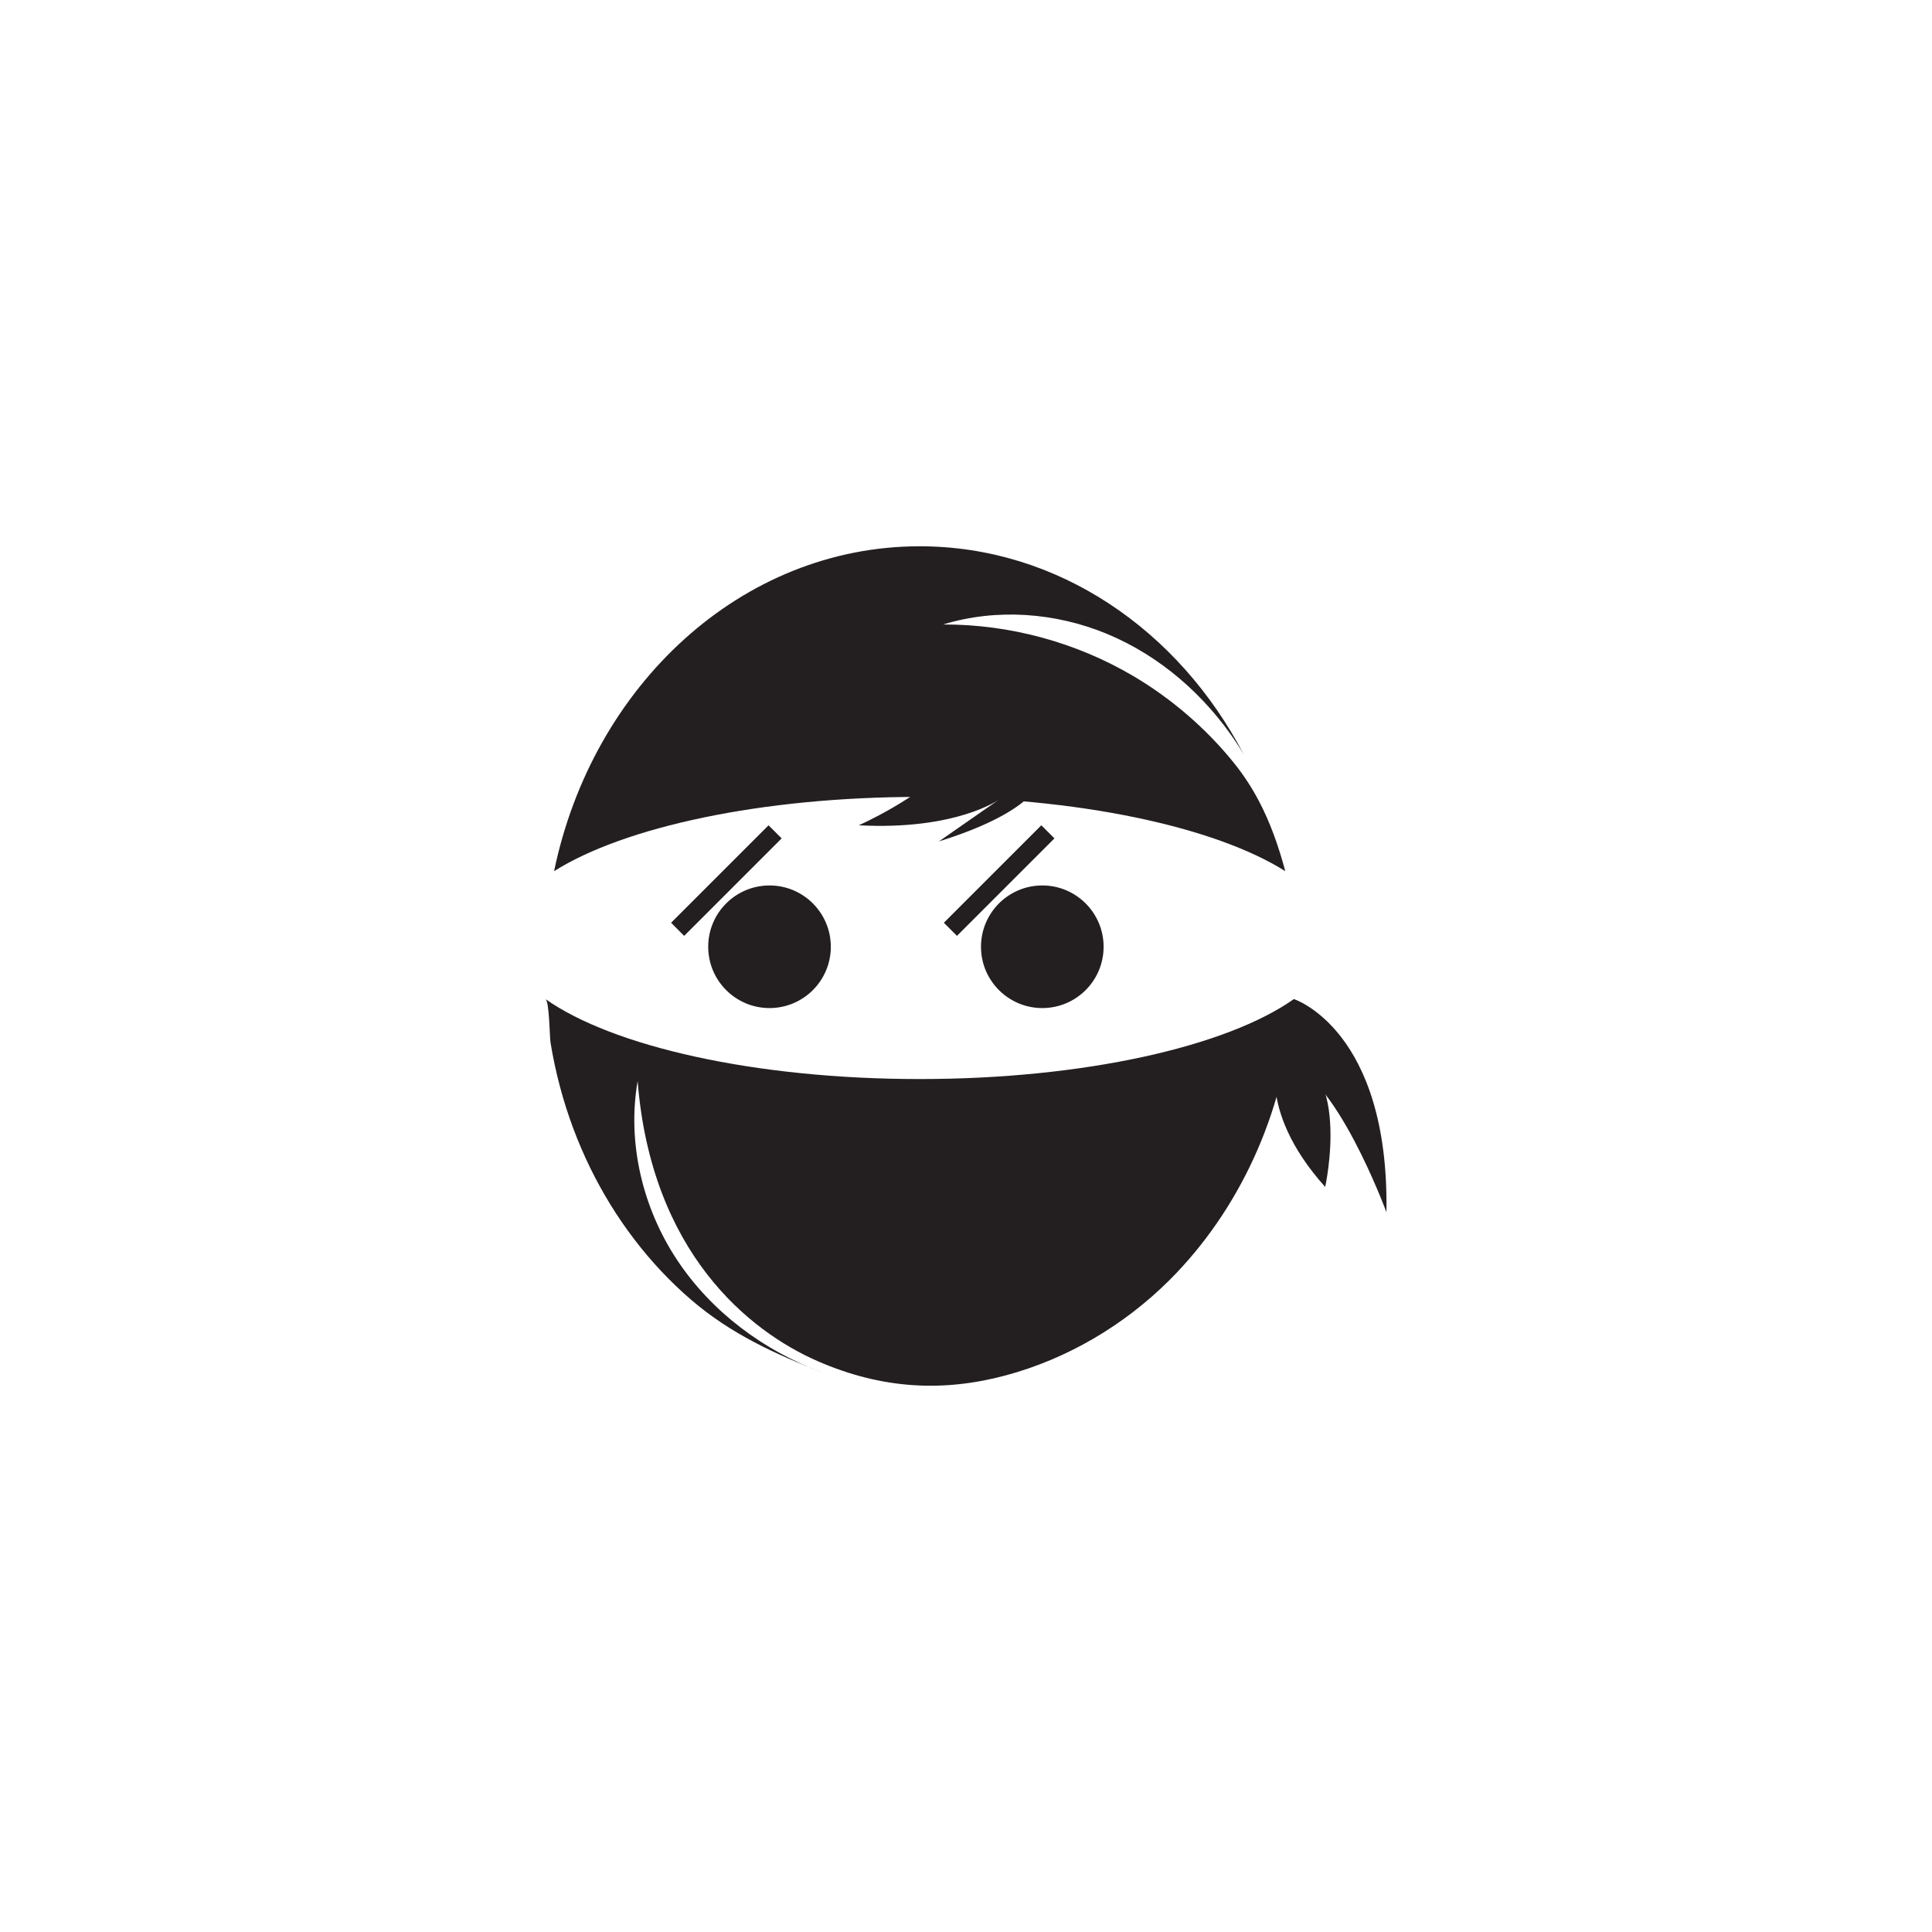
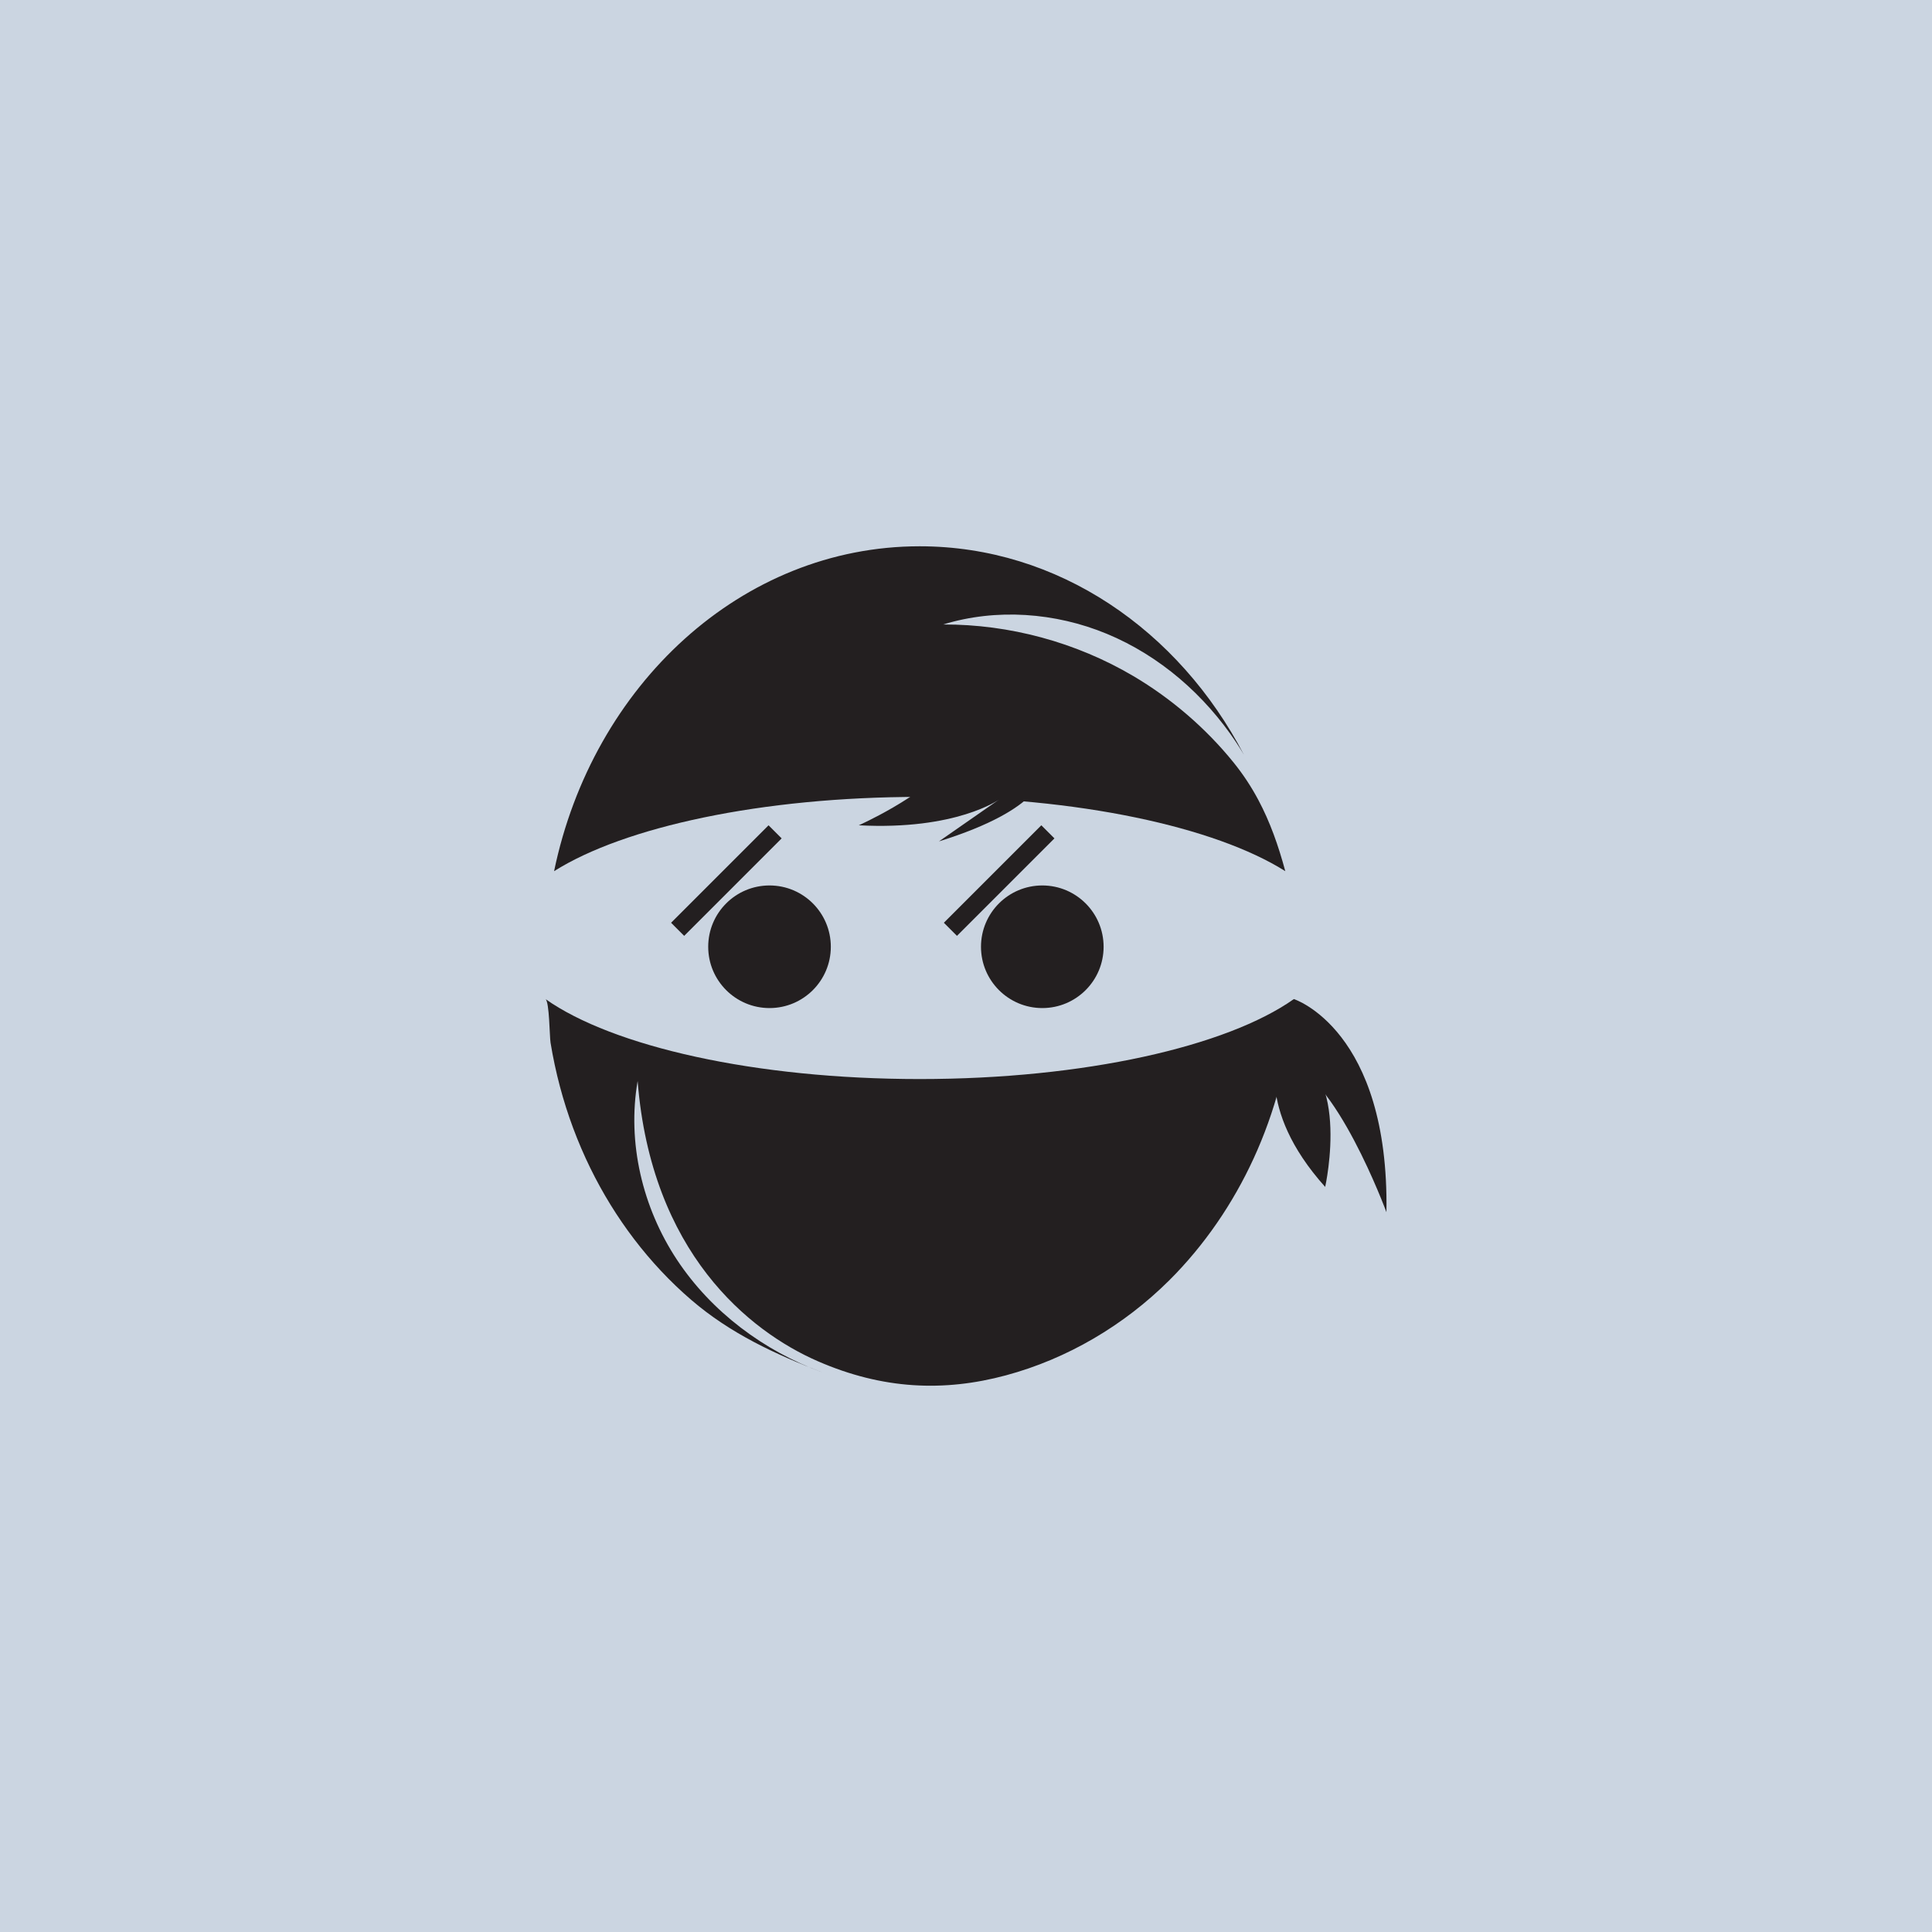
<svg xmlns="http://www.w3.org/2000/svg" version="1.1" id="svg2" width="2666.667" height="2666.667" viewBox="0 0 2666.667 2666.667">
-   <rect x="0" y="0" width="2666.667" height="2666.667" fill="#ffffff" />
+   <rect x="0" y="0" width="2666.667" height="2666.667" fill="#cbd5e1" />
  <defs id="defs6" />
  <g id="g8" transform="matrix(1.333333,0,0,-1.333333,0,2666.667)">
    <g id="g10" transform="scale(0.1)">
      <path d="m 11424.5,10199.1 c 0,-350.5 -284.1,-634.6 -634.6,-634.6 -350.5,0 -634.7,284.1 -634.7,634.6 0,350.5 284.2,634.7 634.7,634.7 350.5,0 634.6,-284.2 634.6,-634.7" style="fill:#231f20;fill-opacity:1;fill-rule:nonzero;stroke:none" id="path12" />
      <path d="m 9906.51,10312 -135.67,135.7 1008.96,1008.9 135.7,-135.6 -1008.99,-1009" style="fill:#231f20;fill-opacity:1;fill-rule:nonzero;stroke:none" id="path14" />
      <path d="m 8600.63,10199.1 c 0,-350.5 -284.14,-634.6 -634.64,-634.6 -350.5,0 -634.64,284.1 -634.64,634.6 0,350.5 284.14,634.7 634.64,634.7 350.5,0 634.64,-284.2 634.64,-634.7" style="fill:#231f20;fill-opacity:1;fill-rule:nonzero;stroke:none" id="path16" />
      <path d="m 7082.62,10312 -135.66,135.7 1008.98,1008.9 135.68,-135.6 -1009,-1009" style="fill:#231f20;fill-opacity:1;fill-rule:nonzero;stroke:none" id="path18" />
      <path d="m 13025.4,11720.6 c -71.2,133.3 -154.9,261.8 -255.6,386.4 -286.8,354.9 -645.7,663.4 -1038.5,895 -592.6,349.3 -1280.2,535.7 -1968.05,533.4 551.65,169.1 1160.95,124.2 1694.05,-96.4 549.4,-227.3 1014.3,-633.8 1341.7,-1127.1 28.9,-43.5 54.9,-85.8 78.6,-126.4 -673.7,1291.6 -1924.8,2159.4 -3356.99,2159.4 -1842.56,0 -3385.48,-1436.1 -3784.68,-3363.2 725.34,457.7 2148.07,768.8 3784.68,768.8 1636.59,0 3059.29,-311.1 3784.69,-768.8 -71.4,264.1 -157,508.7 -279.9,738.9" style="fill:#231f20;fill-opacity:1;fill-rule:nonzero;stroke:none" id="path20" />
      <path d="m 9520.61,8829.7 c -1706.28,0 -3180.2,338.1 -3873.59,828 40.82,-28.8 41.73,-387.6 52.22,-451.6 24.99,-152.7 57.36,-304.2 97.1,-453.8 77.36,-291 182.66,-574.6 315.09,-845.1 253.48,-517.7 607.05,-987.6 1044.6,-1363.9 403.23,-346.7 868.48,-562.3 1360.26,-751.1 -607.4,221.9 -1152.02,627.7 -1508.69,1167.2 -356.66,539.4 -517.11,1212.8 -406.85,1850 140.24,-1773.6 1152.4,-2590.1 1864.75,-2900.5 671.37,-292.5 1305.37,-319.3 1948,-146.3 636.1,171.3 1221.7,517.7 1688.5,981.4 23.4,23.3 46.6,46.9 69.5,70.8 355.5,371.6 640.3,808.9 845.1,1280.3 106.6,245.5 191.6,500.4 254.5,760.5 32.2,133.4 58.7,268.1 79.3,403.7 8.6,56.4 7.5,372.8 43.8,398.4 -693.4,-489.9 -2167.3,-828 -3873.59,-828" style="fill:#231f20;fill-opacity:1;fill-rule:nonzero;stroke:none" id="path22" />
      <path d="m 13394.2,9657.7 c 0,0 988.1,-316 958.1,-2206.1 0,0 -539.9,1463.8 -1050,1541.9 -510.1,78.2 91.9,664.2 91.9,664.2" style="fill:#231f20;fill-opacity:1;fill-rule:nonzero;stroke:none" id="path24" />
      <path d="m 13241,9135.8 c 0,0 -263.6,-596.6 477.2,-1422.7 0,0 294.2,1317 -477.2,1422.7" style="fill:#231f20;fill-opacity:1;fill-rule:nonzero;stroke:none" id="path26" />
      <path d="m 10789.9,11980 c 0,0 20.1,-350 -1069.9,-690 l 623.2,433.8 c 0,0 -443.2,-320.5 -1453.2,-267.2 0,0 639.91,283.4 949.96,643.4 310.04,360 949.94,-120 949.94,-120" style="fill:#231f20;fill-opacity:1;fill-rule:nonzero;stroke:none" id="path28" />
    </g>
  </g>
</svg>
